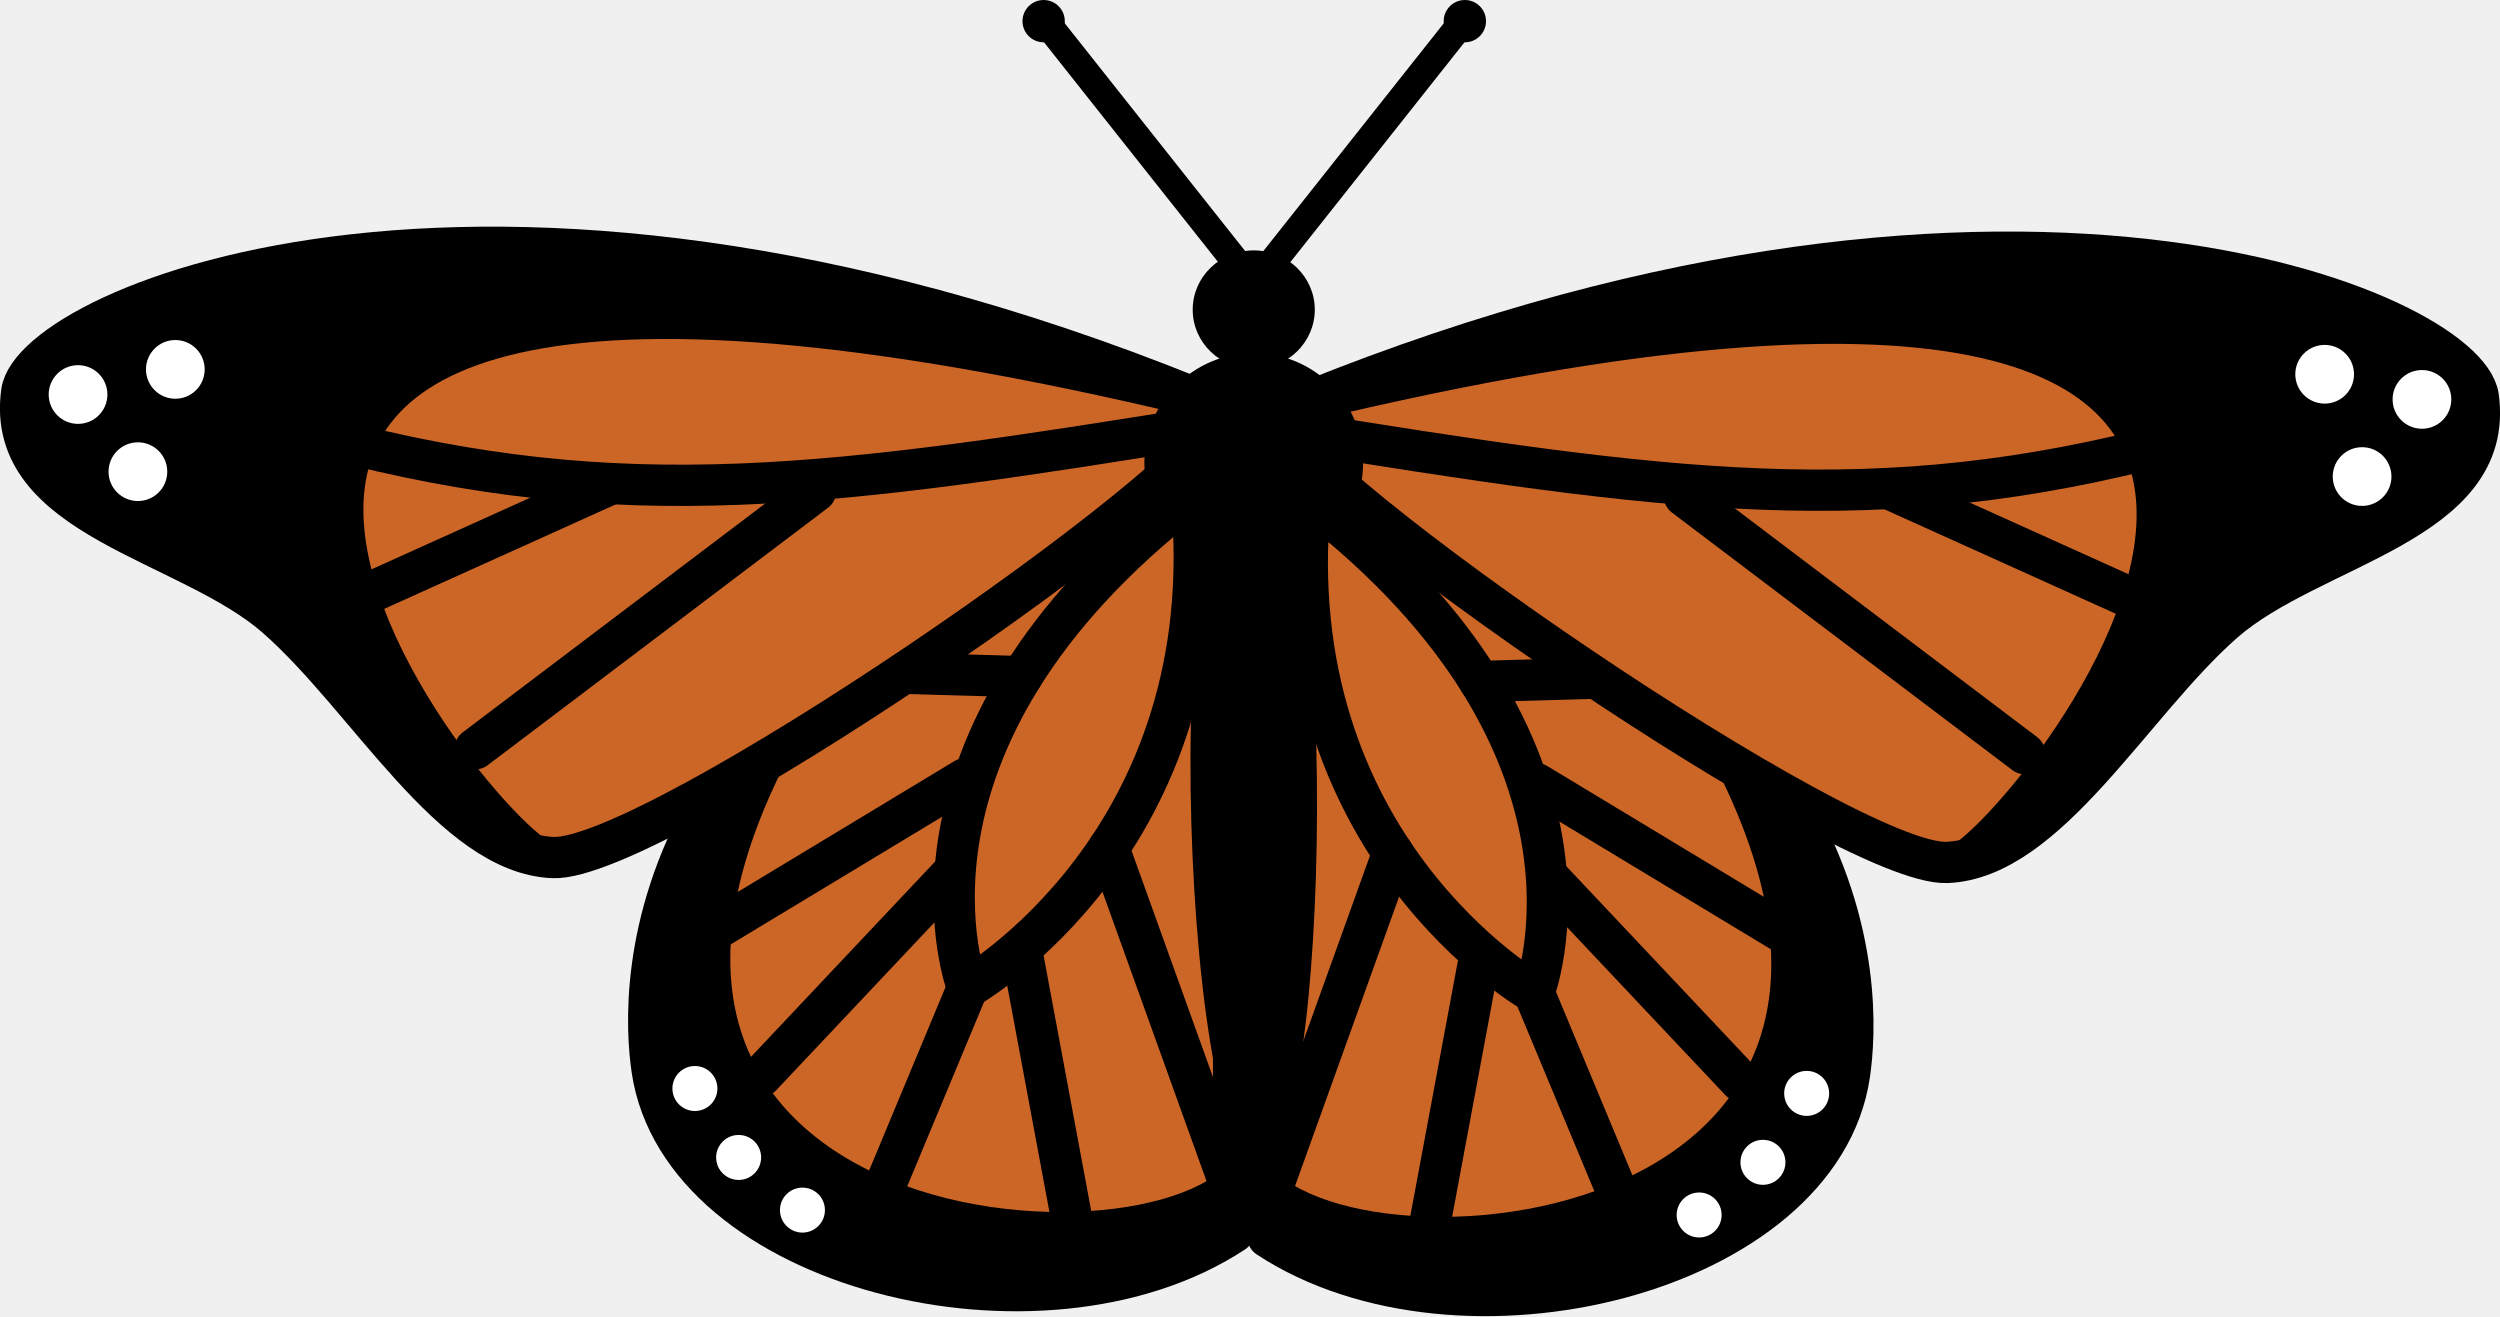
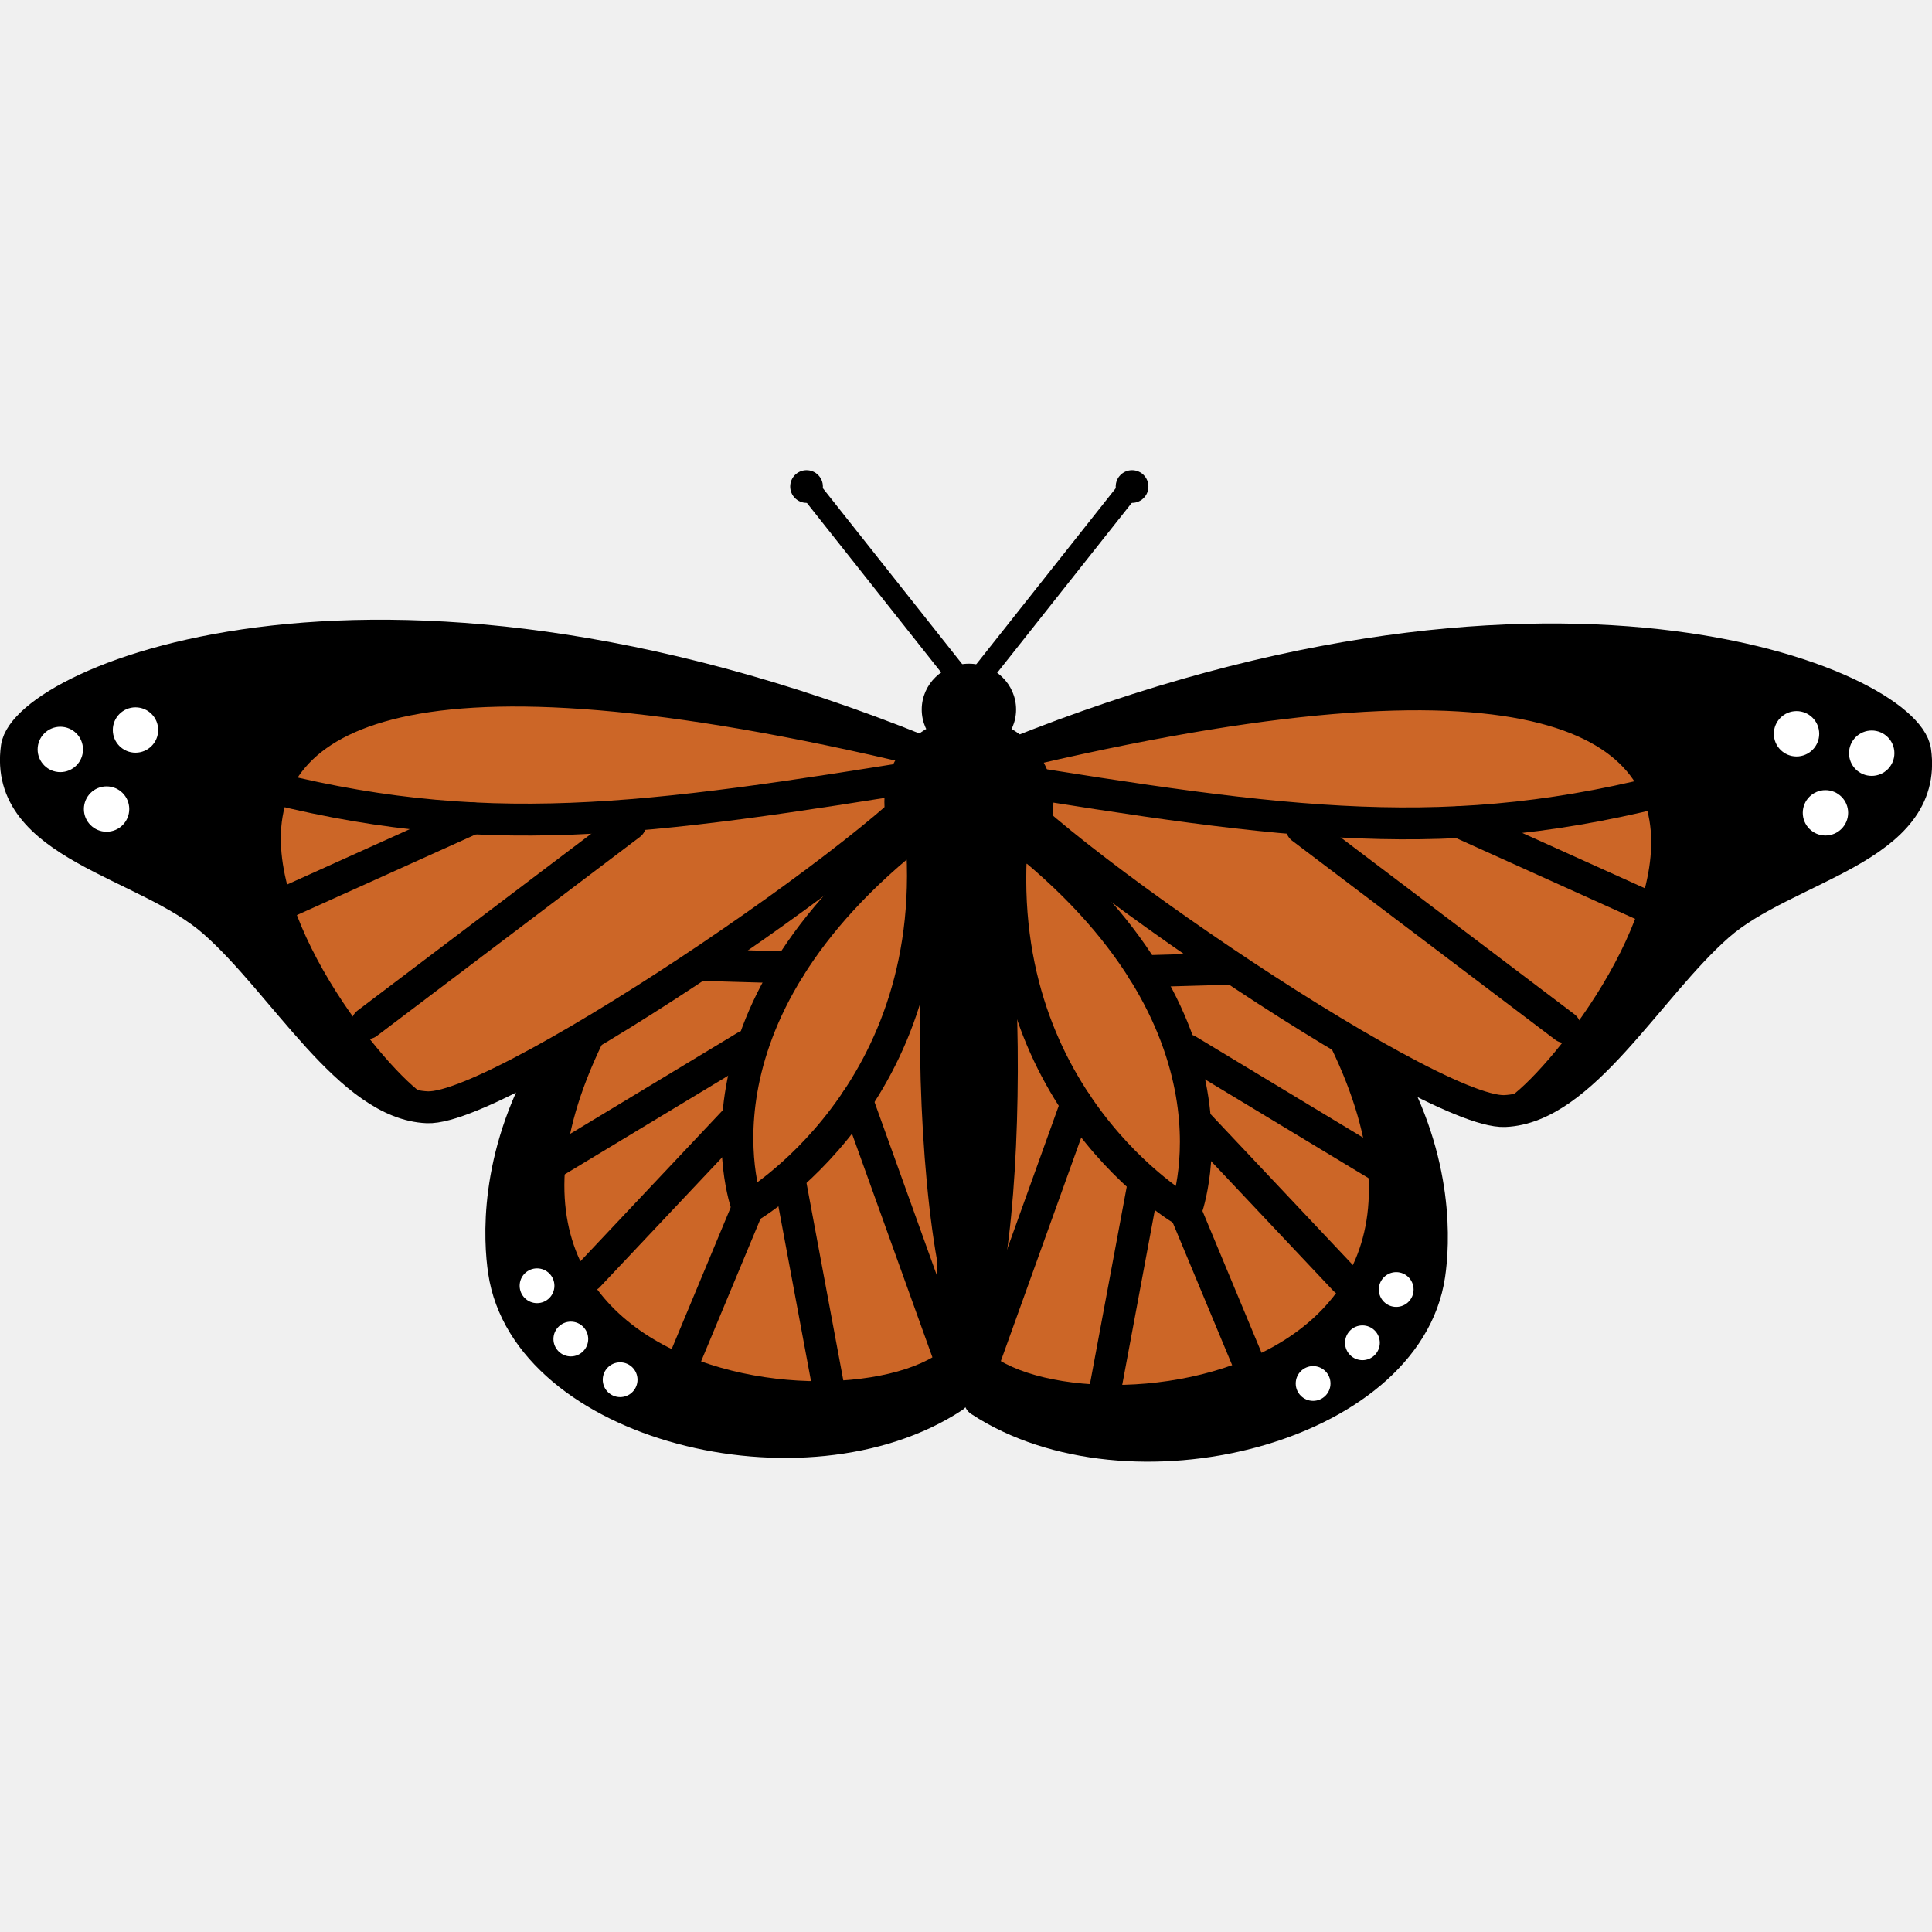
- <svg xmlns="http://www.w3.org/2000/svg" width="7.323mm" height="3.856mm" viewBox="0 0 7.323 3.856" version="1.1" id="svg1" xml:space="preserve">
+ <svg xmlns="http://www.w3.org/2000/svg" width="100" height="100" viewBox="0 0 26.458 26.458" version="1.1" id="svg1" xml:space="preserve">
  <defs id="defs1" />
-   <g id="layer2" transform="translate(-82.74057,-108.4936)">
-     <g id="g12-3" style="display:inline" transform="matrix(0.06979541,0,0,0.06979541,88.15371,99.83402)">
+   <g id="layer2">
+     <g id="g12-3" style="display:inline" transform="matrix(0.252175,0,0,0.252175,19.55799,-25.19972)">
      <g id="g39-9" transform="translate(0.1988703)">
        <path style="display:inline;fill:#cc6627;fill-opacity:1;stroke:none;stroke-width:1.15;stroke-linecap:round;stroke-linejoin:round;stroke-miterlimit:2;stroke-dasharray:none;stroke-opacity:1" d="m -25.984,142.726 c -25.64,8.211 -24.878,23.016 -24.405,26.231 1.231,8.36 16.343,12.134 24.405,6.83 z" id="path28-0" />
        <path style="display:inline;fill:none;fill-opacity:1;stroke:#000000;stroke-width:1.732;stroke-linecap:round;stroke-linejoin:round;stroke-miterlimit:2;stroke-dasharray:none;stroke-opacity:1" d="m -25.984,142.726 c -25.64,8.211 -24.878,23.016 -24.405,26.231 1.231,8.36 16.343,12.134 24.405,6.83 z" id="path35-8" />
        <path style="display:inline;fill:#000000;fill-opacity:1;stroke:#000000;stroke-width:1.732;stroke-linecap:round;stroke-linejoin:round;stroke-miterlimit:2;stroke-dasharray:none;stroke-opacity:1" d="m -25.984,149.875 -0.084,-7.154 -9.705,4.054 c 1.649,-0.68 9.705,-4.054 9.789,3.101 z" id="path57-8" />
        <path style="display:inline;fill:#000000;fill-opacity:1;stroke:none;stroke-width:1.732;stroke-linecap:round;stroke-linejoin:round;stroke-miterlimit:2;stroke-dasharray:none;stroke-opacity:1" d="m -41.024,150.092 c -22.71,21.499 0.854,32.919 15.04,25.695 v -3.088 c -4.077,5.265 -33.625,2.568 -15.04,-22.607 z" id="path59-5" />
        <circle style="display:inline;fill:#ffffff;fill-opacity:1;stroke:none;stroke-width:1.732;stroke-linecap:round;stroke-linejoin:round;stroke-miterlimit:2;stroke-dasharray:none;stroke-opacity:1" id="circle58-3-0" cx="-48.592" cy="169.754" r="0.944" />
        <circle style="display:inline;fill:#ffffff;fill-opacity:1;stroke:none;stroke-width:1.732;stroke-linecap:round;stroke-linejoin:round;stroke-miterlimit:2;stroke-dasharray:none;stroke-opacity:1" id="circle58-3-6-9" cx="-46.757" cy="172.647" r="0.944" />
        <circle style="display:inline;fill:#ffffff;fill-opacity:1;stroke:none;stroke-width:1.732;stroke-linecap:round;stroke-linejoin:round;stroke-miterlimit:2;stroke-dasharray:none;stroke-opacity:1" id="circle58-3-2-6" cx="-44.079" cy="174.857" r="0.944" />
        <path style="fill:none;fill-opacity:1;stroke:#000000;stroke-width:1.732;stroke-linecap:round;stroke-linejoin:round;stroke-miterlimit:2;stroke-dasharray:none;stroke-opacity:1" d="m -28.057,144.37 c 1.407,14.509 -9.387,20.639 -9.387,20.639 0,0 -4.012,-10.275 9.387,-20.639 z" id="path63-3" transform="translate(0.2961117,0.5181954)" />
        <path style="fill:none;fill-opacity:1;stroke:#000000;stroke-width:1.732;stroke-linecap:round;stroke-linejoin:round;stroke-miterlimit:2;stroke-dasharray:none;stroke-opacity:1" d="m -31.523,159.144 5.243,14.58" id="path64-8" transform="translate(0.2961117,0.5181954)" />
        <path style="fill:none;fill-opacity:1;stroke:#000000;stroke-width:1.732;stroke-linecap:round;stroke-linejoin:round;stroke-miterlimit:2;stroke-dasharray:none;stroke-opacity:1" d="m -35.163,163.504 2.196,11.778" id="path65-5" transform="translate(0.2961117,0.5181954)" />
        <path style="fill:none;fill-opacity:1;stroke:#000000;stroke-width:1.732;stroke-linecap:round;stroke-linejoin:round;stroke-miterlimit:2;stroke-dasharray:none;stroke-opacity:1" d="m -37.444,165.008 -3.494,8.387" id="path66-6" transform="translate(0.2961117,0.5181954)" />
        <path style="fill:none;fill-opacity:1;stroke:#000000;stroke-width:1.732;stroke-linecap:round;stroke-linejoin:round;stroke-miterlimit:2;stroke-dasharray:none;stroke-opacity:1" d="m -38.004,160.12 -8.1,8.593" id="path67-1" transform="translate(0.2961117,0.5181954)" />
        <path style="fill:none;fill-opacity:1;stroke:#000000;stroke-width:1.732;stroke-linecap:round;stroke-linejoin:round;stroke-miterlimit:2;stroke-dasharray:none;stroke-opacity:1" d="m -37.552,156.237 -11.337,6.847" id="path68-1" transform="translate(0.2961117,0.5181954)" />
        <path style="fill:none;fill-opacity:1;stroke:#000000;stroke-width:1.732;stroke-linecap:round;stroke-linejoin:round;stroke-miterlimit:2;stroke-dasharray:none;stroke-opacity:1" d="m -35.166,151.95 -4.772,-0.137" id="path69-5" transform="translate(0.2961117,0.5181954)" />
      </g>
      <g id="g38-9" style="display:inline" transform="translate(0.4838198,0.5922234)">
        <path style="display:inline;fill:#cc6627;fill-opacity:1;stroke:none;stroke-width:1.732;stroke-linecap:round;stroke-linejoin:round;stroke-miterlimit:2;stroke-dasharray:none;stroke-opacity:1" d="m -26.586,140.727 c -30.668,-12.898 -50.051,-4.328 -50.542,-0.806 -0.741,5.313 7.009,6.235 10.693,9.472 3.848,3.381 7.377,9.904 11.601,10.076 4.224,0.172 27.339,-15.719 28.247,-18.742 z" id="path6-8" />
        <path style="display:inline;fill:none;fill-opacity:1;stroke:#000000;stroke-width:1.732;stroke-linecap:round;stroke-linejoin:round;stroke-miterlimit:2;stroke-dasharray:none;stroke-opacity:1" d="m -26.586,140.727 c -30.668,-12.898 -50.051,-4.328 -50.542,-0.806 -0.741,5.313 7.009,6.235 10.693,9.472 3.848,3.381 7.377,9.904 11.601,10.076 4.224,0.172 27.339,-15.719 28.247,-18.742 z" id="path7-4" />
        <path style="display:inline;fill:#000000;fill-opacity:1;stroke:#000000;stroke-width:1.15;stroke-linecap:round;stroke-linejoin:round;stroke-miterlimit:2;stroke-dasharray:none;stroke-opacity:1" d="m -26.586,140.727 c -30.668,-12.898 -50.051,-4.328 -50.542,-0.806 -0.741,5.313 7.009,6.235 10.693,9.472 3.848,3.381 7.377,9.904 11.601,10.076 -2.216,0.202 -29.949,-33.107 28.247,-18.742 z" id="path17-8" />
        <circle style="fill:#ffffff;fill-opacity:1;stroke:none;stroke-width:1.732;stroke-linecap:round;stroke-linejoin:round;stroke-miterlimit:2;stroke-dasharray:none;stroke-opacity:1" id="path58-1" cx="-74.578" cy="140.11" r="1.232" transform="translate(-0.1877081,-0.07402791)" />
        <circle style="fill:#ffffff;fill-opacity:1;stroke:none;stroke-width:1.732;stroke-linecap:round;stroke-linejoin:round;stroke-miterlimit:2;stroke-dasharray:none;stroke-opacity:1" id="circle58-0" cx="-72.066" cy="143.348" r="1.232" transform="translate(-0.1877081,-0.07402791)" />
        <circle style="fill:#ffffff;fill-opacity:1;stroke:none;stroke-width:1.732;stroke-linecap:round;stroke-linejoin:round;stroke-miterlimit:2;stroke-dasharray:none;stroke-opacity:1" id="circle59-3" cx="-70.495" cy="139.055" r="1.232" transform="translate(-0.1877081,-0.07402791)" />
        <path style="fill:none;fill-opacity:1;stroke:#000000;stroke-width:1.732;stroke-linecap:round;stroke-linejoin:round;stroke-miterlimit:2;stroke-dasharray:none;stroke-opacity:1" d="m -26.872,141.393 c -15.99,2.591 -24.799,3.849 -37.31,0.518" id="path60-0" transform="translate(-0.1877081,-0.07402791)" />
        <path style="fill:none;fill-opacity:1;stroke:#000000;stroke-width:1.732;stroke-linecap:round;stroke-linejoin:round;stroke-miterlimit:2;stroke-dasharray:none;stroke-opacity:1" d="M -43.624,144.17 -57.911,154.978" id="path61-4" transform="translate(-0.1877081,-0.07402791)" />
        <path style="fill:none;fill-opacity:1;stroke:#000000;stroke-width:1.732;stroke-linecap:round;stroke-linejoin:round;stroke-miterlimit:2;stroke-dasharray:none;stroke-opacity:1" d="m -52.187,143.85 -10.959,4.946" id="path62-4" transform="translate(-0.1877081,-0.07402791)" />
      </g>
      <g id="g84-4" transform="matrix(-1,0,0,1,-50.32645,0.2045831)">
        <path style="display:inline;fill:#cc6627;fill-opacity:1;stroke:none;stroke-width:1.15;stroke-linecap:round;stroke-linejoin:round;stroke-miterlimit:2;stroke-dasharray:none;stroke-opacity:1" d="m -25.984,142.726 c -25.64,8.211 -24.878,23.016 -24.405,26.231 1.231,8.36 16.343,12.134 24.405,6.83 z" id="path73-4" />
        <path style="display:inline;fill:none;fill-opacity:1;stroke:#000000;stroke-width:1.732;stroke-linecap:round;stroke-linejoin:round;stroke-miterlimit:2;stroke-dasharray:none;stroke-opacity:1" d="m -25.984,142.726 c -25.64,8.211 -24.878,23.016 -24.405,26.231 1.231,8.36 16.343,12.134 24.405,6.83 z" id="path74-7" />
        <path style="display:inline;fill:#000000;fill-opacity:1;stroke:#000000;stroke-width:1.732;stroke-linecap:round;stroke-linejoin:round;stroke-miterlimit:2;stroke-dasharray:none;stroke-opacity:1" d="m -25.984,149.875 -0.084,-7.154 -9.705,4.054 c 1.649,-0.68 9.705,-4.054 9.789,3.101 z" id="path75-6" />
        <path style="display:inline;fill:#000000;fill-opacity:1;stroke:none;stroke-width:1.732;stroke-linecap:round;stroke-linejoin:round;stroke-miterlimit:2;stroke-dasharray:none;stroke-opacity:1" d="m -41.024,150.092 c -22.71,21.499 0.854,32.919 15.04,25.695 v -3.088 c -4.077,5.265 -33.625,2.568 -15.04,-22.607 z" id="path76-3" />
        <circle style="display:inline;fill:#ffffff;fill-opacity:1;stroke:none;stroke-width:1.732;stroke-linecap:round;stroke-linejoin:round;stroke-miterlimit:2;stroke-dasharray:none;stroke-opacity:1" id="circle76-1" cx="-48.592" cy="169.754" r="0.944" />
        <circle style="display:inline;fill:#ffffff;fill-opacity:1;stroke:none;stroke-width:1.732;stroke-linecap:round;stroke-linejoin:round;stroke-miterlimit:2;stroke-dasharray:none;stroke-opacity:1" id="circle77-7" cx="-46.757" cy="172.647" r="0.944" />
        <circle style="display:inline;fill:#ffffff;fill-opacity:1;stroke:none;stroke-width:1.732;stroke-linecap:round;stroke-linejoin:round;stroke-miterlimit:2;stroke-dasharray:none;stroke-opacity:1" id="circle78-5" cx="-44.079" cy="174.857" r="0.944" />
        <path style="fill:none;fill-opacity:1;stroke:#000000;stroke-width:1.732;stroke-linecap:round;stroke-linejoin:round;stroke-miterlimit:2;stroke-dasharray:none;stroke-opacity:1" d="m -28.057,144.37 c 1.407,14.509 -9.387,20.639 -9.387,20.639 0,0 -4.012,-10.275 9.387,-20.639 z" id="path78-9" transform="translate(0.2961117,0.5181954)" />
        <path style="fill:none;fill-opacity:1;stroke:#000000;stroke-width:1.732;stroke-linecap:round;stroke-linejoin:round;stroke-miterlimit:2;stroke-dasharray:none;stroke-opacity:1" d="m -31.523,159.144 5.243,14.58" id="path79-6" transform="translate(0.2961117,0.5181954)" />
        <path style="fill:none;fill-opacity:1;stroke:#000000;stroke-width:1.732;stroke-linecap:round;stroke-linejoin:round;stroke-miterlimit:2;stroke-dasharray:none;stroke-opacity:1" d="m -35.163,163.504 2.196,11.778" id="path80-2" transform="translate(0.2961117,0.5181954)" />
        <path style="fill:none;fill-opacity:1;stroke:#000000;stroke-width:1.732;stroke-linecap:round;stroke-linejoin:round;stroke-miterlimit:2;stroke-dasharray:none;stroke-opacity:1" d="m -37.444,165.008 -3.494,8.387" id="path81-1" transform="translate(0.2961117,0.5181954)" />
        <path style="fill:none;fill-opacity:1;stroke:#000000;stroke-width:1.732;stroke-linecap:round;stroke-linejoin:round;stroke-miterlimit:2;stroke-dasharray:none;stroke-opacity:1" d="m -38.004,160.12 -8.1,8.593" id="path82-7" transform="translate(0.2961117,0.5181954)" />
        <path style="fill:none;fill-opacity:1;stroke:#000000;stroke-width:1.732;stroke-linecap:round;stroke-linejoin:round;stroke-miterlimit:2;stroke-dasharray:none;stroke-opacity:1" d="m -37.552,156.237 -11.337,6.847" id="path83-8" transform="translate(0.2961117,0.5181954)" />
        <path style="fill:none;fill-opacity:1;stroke:#000000;stroke-width:1.732;stroke-linecap:round;stroke-linejoin:round;stroke-miterlimit:2;stroke-dasharray:none;stroke-opacity:1" d="m -35.166,151.95 -4.772,-0.137" id="path84-5" transform="translate(0.2961117,0.5181954)" />
      </g>
      <g id="g91-7" style="display:inline" transform="matrix(-1,0,0,1,-50.67769,0.7968065)">
        <path style="display:inline;fill:#cc6627;fill-opacity:1;stroke:none;stroke-width:1.732;stroke-linecap:round;stroke-linejoin:round;stroke-miterlimit:2;stroke-dasharray:none;stroke-opacity:1" d="m -26.586,140.727 c -30.668,-12.898 -50.051,-4.328 -50.542,-0.806 -0.741,5.313 7.009,6.235 10.693,9.472 3.848,3.381 7.377,9.904 11.601,10.076 4.224,0.172 27.339,-15.719 28.247,-18.742 z" id="path85-4" />
        <path style="display:inline;fill:none;fill-opacity:1;stroke:#000000;stroke-width:1.732;stroke-linecap:round;stroke-linejoin:round;stroke-miterlimit:2;stroke-dasharray:none;stroke-opacity:1" d="m -26.586,140.727 c -30.668,-12.898 -50.051,-4.328 -50.542,-0.806 -0.741,5.313 7.009,6.235 10.693,9.472 3.848,3.381 7.377,9.904 11.601,10.076 4.224,0.172 27.339,-15.719 28.247,-18.742 z" id="path86-1" />
        <path style="display:inline;fill:#000000;fill-opacity:1;stroke:#000000;stroke-width:1.15;stroke-linecap:round;stroke-linejoin:round;stroke-miterlimit:2;stroke-dasharray:none;stroke-opacity:1" d="m -26.586,140.727 c -30.668,-12.898 -50.051,-4.328 -50.542,-0.806 -0.741,5.313 7.009,6.235 10.693,9.472 3.848,3.381 7.377,9.904 11.601,10.076 -2.216,0.202 -29.949,-33.107 28.247,-18.742 z" id="path87-8" />
        <circle style="fill:#ffffff;fill-opacity:1;stroke:none;stroke-width:1.732;stroke-linecap:round;stroke-linejoin:round;stroke-miterlimit:2;stroke-dasharray:none;stroke-opacity:1" id="circle87-5" cx="-74.578" cy="140.11" r="1.232" transform="translate(-0.1877081,-0.07402791)" />
        <circle style="fill:#ffffff;fill-opacity:1;stroke:none;stroke-width:1.732;stroke-linecap:round;stroke-linejoin:round;stroke-miterlimit:2;stroke-dasharray:none;stroke-opacity:1" id="circle88-9" cx="-72.066" cy="143.348" r="1.232" transform="translate(-0.1877081,-0.07402791)" />
        <circle style="fill:#ffffff;fill-opacity:1;stroke:none;stroke-width:1.732;stroke-linecap:round;stroke-linejoin:round;stroke-miterlimit:2;stroke-dasharray:none;stroke-opacity:1" id="circle89-7" cx="-70.495" cy="139.055" r="1.232" transform="translate(-0.1877081,-0.07402791)" />
        <path style="fill:none;fill-opacity:1;stroke:#000000;stroke-width:1.732;stroke-linecap:round;stroke-linejoin:round;stroke-miterlimit:2;stroke-dasharray:none;stroke-opacity:1" d="m -26.872,141.393 c -15.99,2.591 -24.799,3.849 -37.31,0.518" id="path89-5" transform="translate(-0.1877081,-0.07402791)" />
        <path style="fill:none;fill-opacity:1;stroke:#000000;stroke-width:1.732;stroke-linecap:round;stroke-linejoin:round;stroke-miterlimit:2;stroke-dasharray:none;stroke-opacity:1" d="M -43.624,144.17 -57.911,154.978" id="path90-3" transform="translate(-0.1877081,-0.07402791)" />
        <path style="fill:none;fill-opacity:1;stroke:#000000;stroke-width:1.732;stroke-linecap:round;stroke-linejoin:round;stroke-miterlimit:2;stroke-dasharray:none;stroke-opacity:1" d="m -52.187,143.85 -10.959,4.946" id="path91-8" transform="translate(-0.1877081,-0.07402791)" />
      </g>
      <g id="g72-8" style="display:inline" transform="translate(0.2961117,0.5181954)">
-         <ellipse style="fill:#000000;fill-opacity:1;stroke:none;stroke-width:1.732;stroke-linecap:round;stroke-linejoin:round;stroke-miterlimit:2;stroke-dasharray:none;stroke-opacity:1" id="path70-3" cx="-25.236" cy="136.549" rx="2.562" ry="2.488" />
+         <ellipse style="fill:#000000;fill-opacity:1;stroke:none;stroke-width:1.732;stroke-linecap:round;stroke-linejoin:round;stroke-miterlimit:2;stroke-dasharray:none;stroke-opacity:1" id="path70-3" cx="-25.236" cy="137.941" rx="2.562" ry="2.488" />
        <circle style="fill:#000000;fill-opacity:1;stroke:none;stroke-width:1.732;stroke-linecap:round;stroke-linejoin:round;stroke-miterlimit:2;stroke-dasharray:none;stroke-opacity:1" id="path71-1" cx="-25.236" cy="142.961" r="4.59" />
        <path style="fill:#000000;fill-opacity:1;stroke:none;stroke-width:1.732;stroke-linecap:round;stroke-linejoin:round;stroke-miterlimit:2;stroke-dasharray:none;stroke-opacity:1" d="m -24.844,144.811 c 3.035,-2.591 3.075,27.538 -0.222,27.538 -3.297,0 -4.294,-32.646 0.222,-27.538 z" id="path72-8" />
      </g>
-       <g id="g95-9" transform="translate(0.2961117,0.5181954)">
+       <g id="g95-9" transform="translate(0.2961117,1.910287)">
        <path style="fill:none;fill-opacity:1;stroke:#000000;stroke-width:1.177;stroke-linecap:round;stroke-linejoin:round;stroke-miterlimit:2;stroke-dasharray:none;stroke-opacity:1" d="m -25.729,134.869 -8.108,-10.236" id="path92-6" />
        <circle style="fill:#000000;fill-opacity:1;stroke:none;stroke-width:2.017;stroke-linecap:round;stroke-linejoin:round;stroke-miterlimit:2;stroke-dasharray:none;stroke-opacity:1" id="path93-4" cx="-34.053" cy="124.441" r="0.888" />
      </g>
-       <g id="g94-3" transform="translate(0.2961117,0.5181954)">
+       <g id="g94-3" transform="translate(0.2961117,1.910287)">
        <path style="fill:none;fill-opacity:1;stroke:#000000;stroke-width:1.177;stroke-linecap:round;stroke-linejoin:round;stroke-miterlimit:2;stroke-dasharray:none;stroke-opacity:1" d="m -24.7,134.869 8.108,-10.236" id="path94-3" />
        <circle style="fill:#000000;fill-opacity:1;stroke:none;stroke-width:2.017;stroke-linecap:round;stroke-linejoin:round;stroke-miterlimit:2;stroke-dasharray:none;stroke-opacity:1" id="circle94-3" cx="16.376" cy="124.441" r="0.888" transform="scale(-1,1)" />
      </g>
    </g>
  </g>
</svg>
